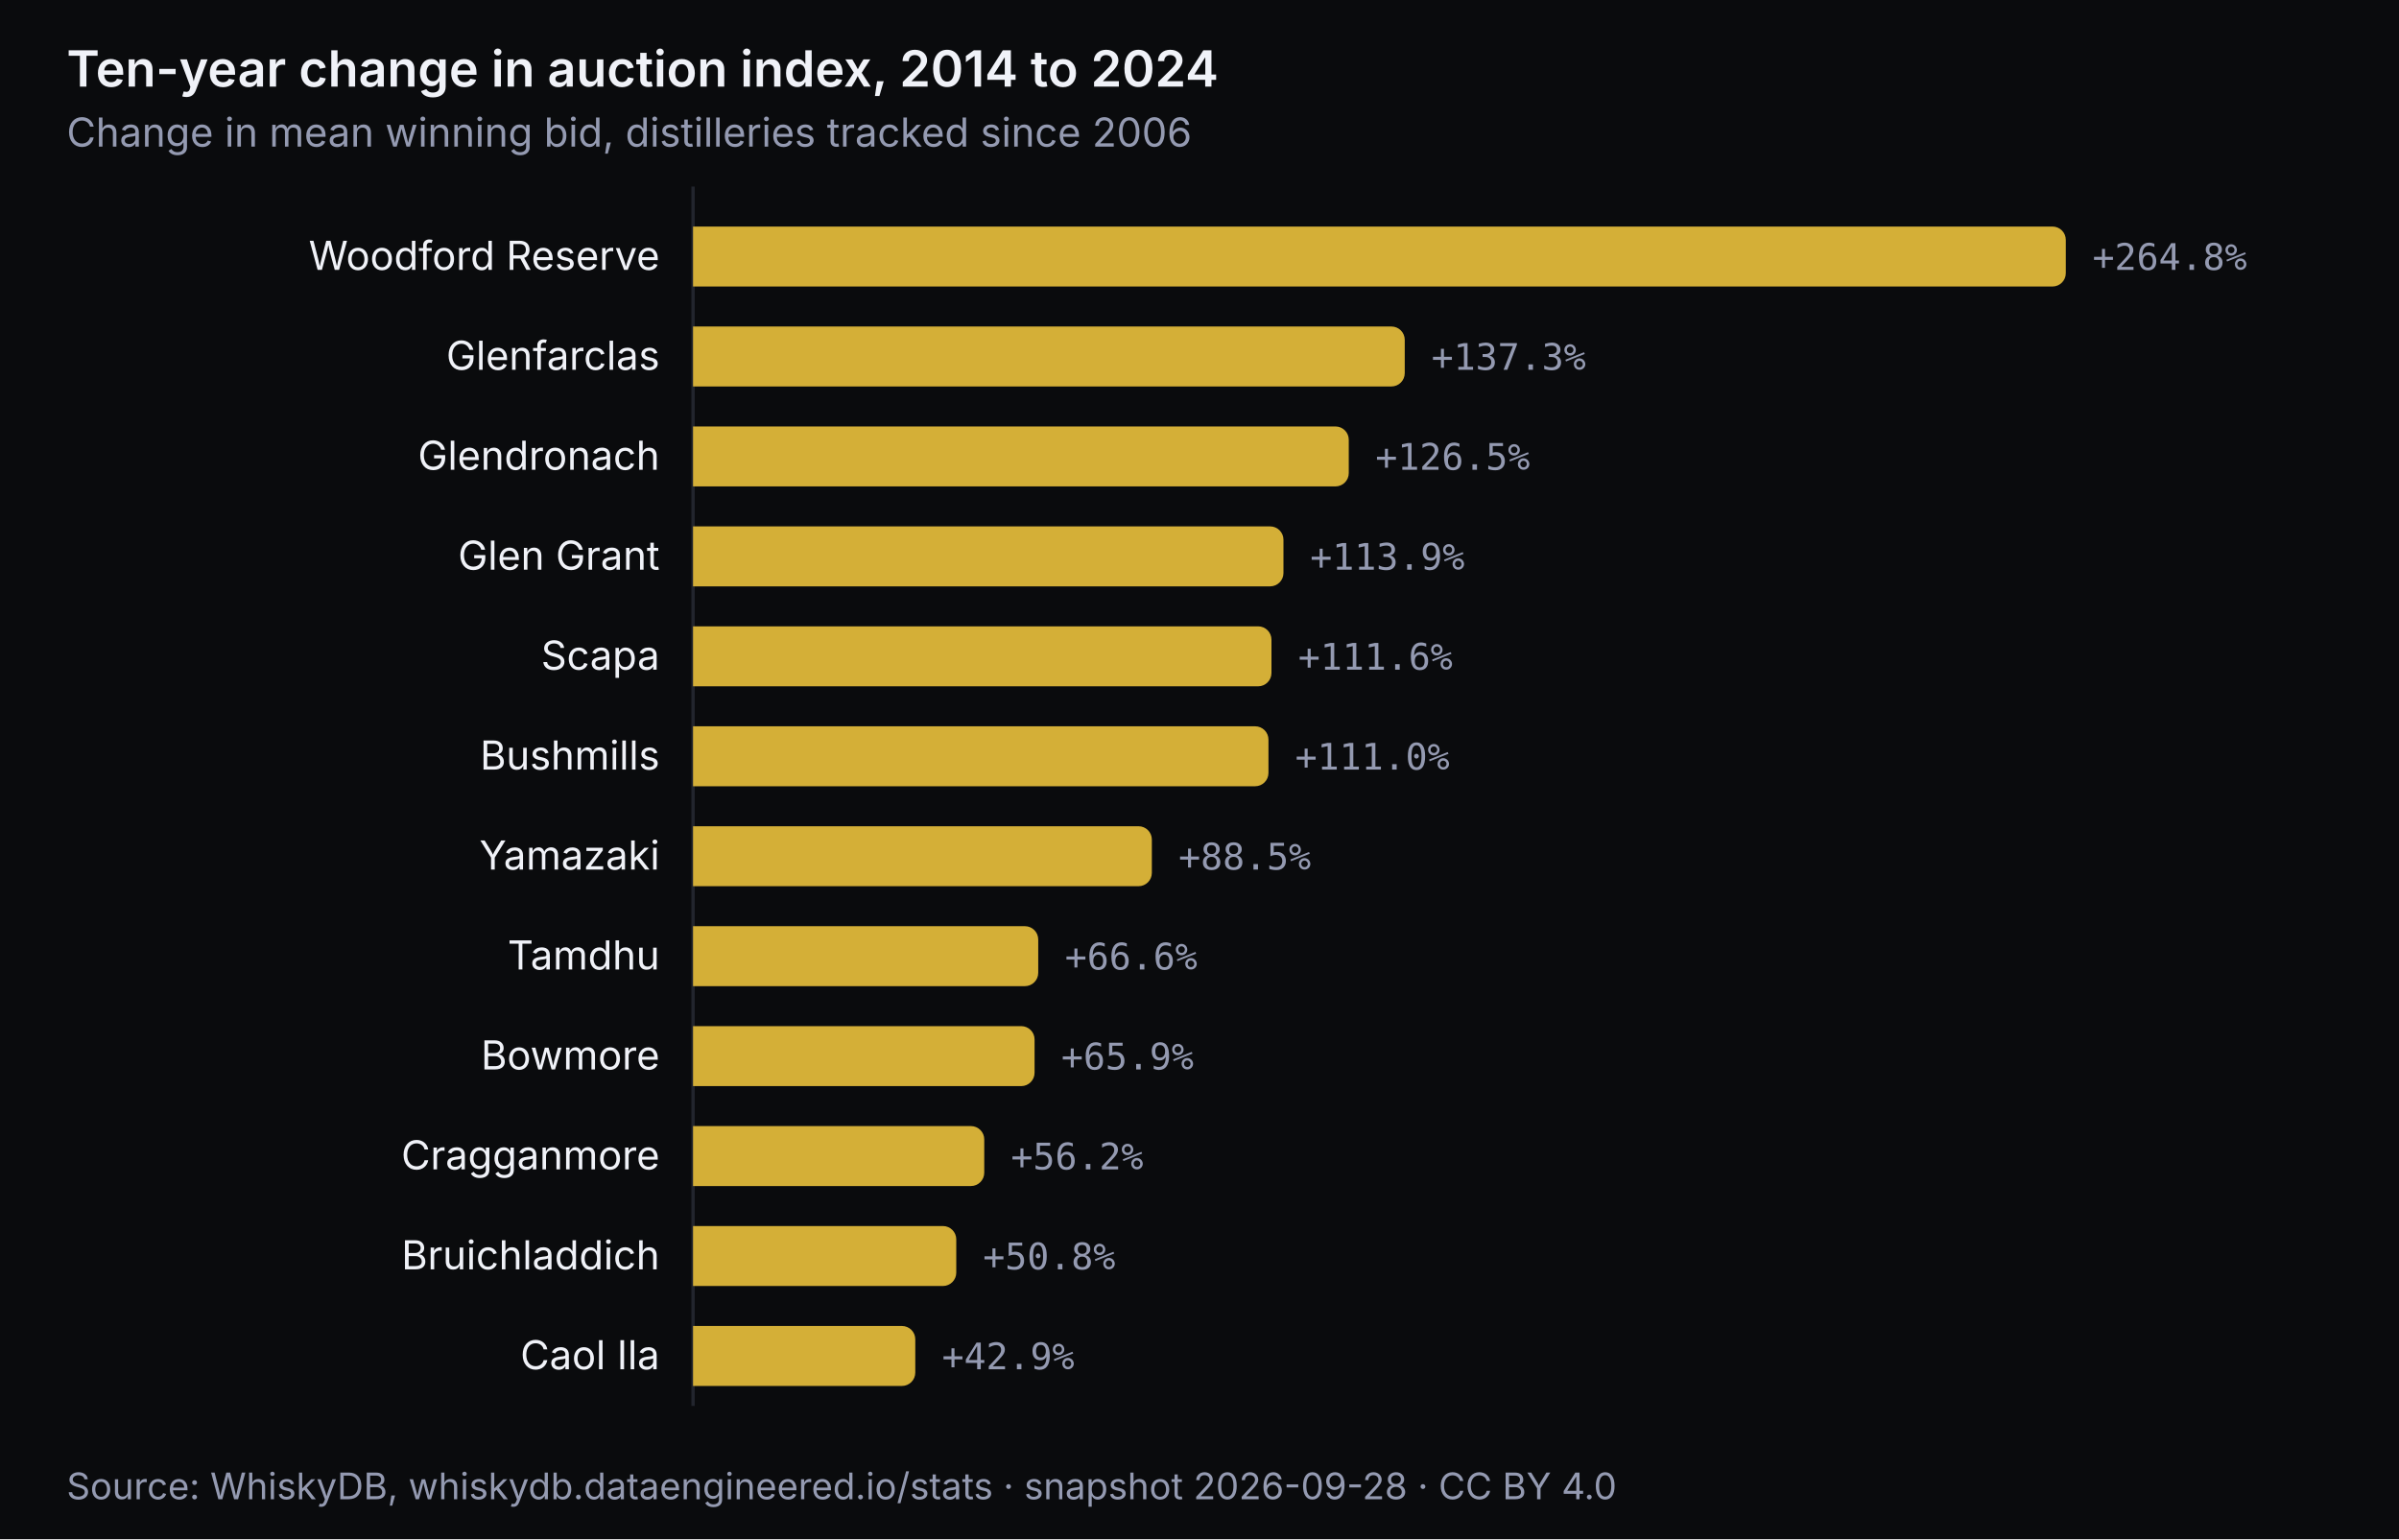
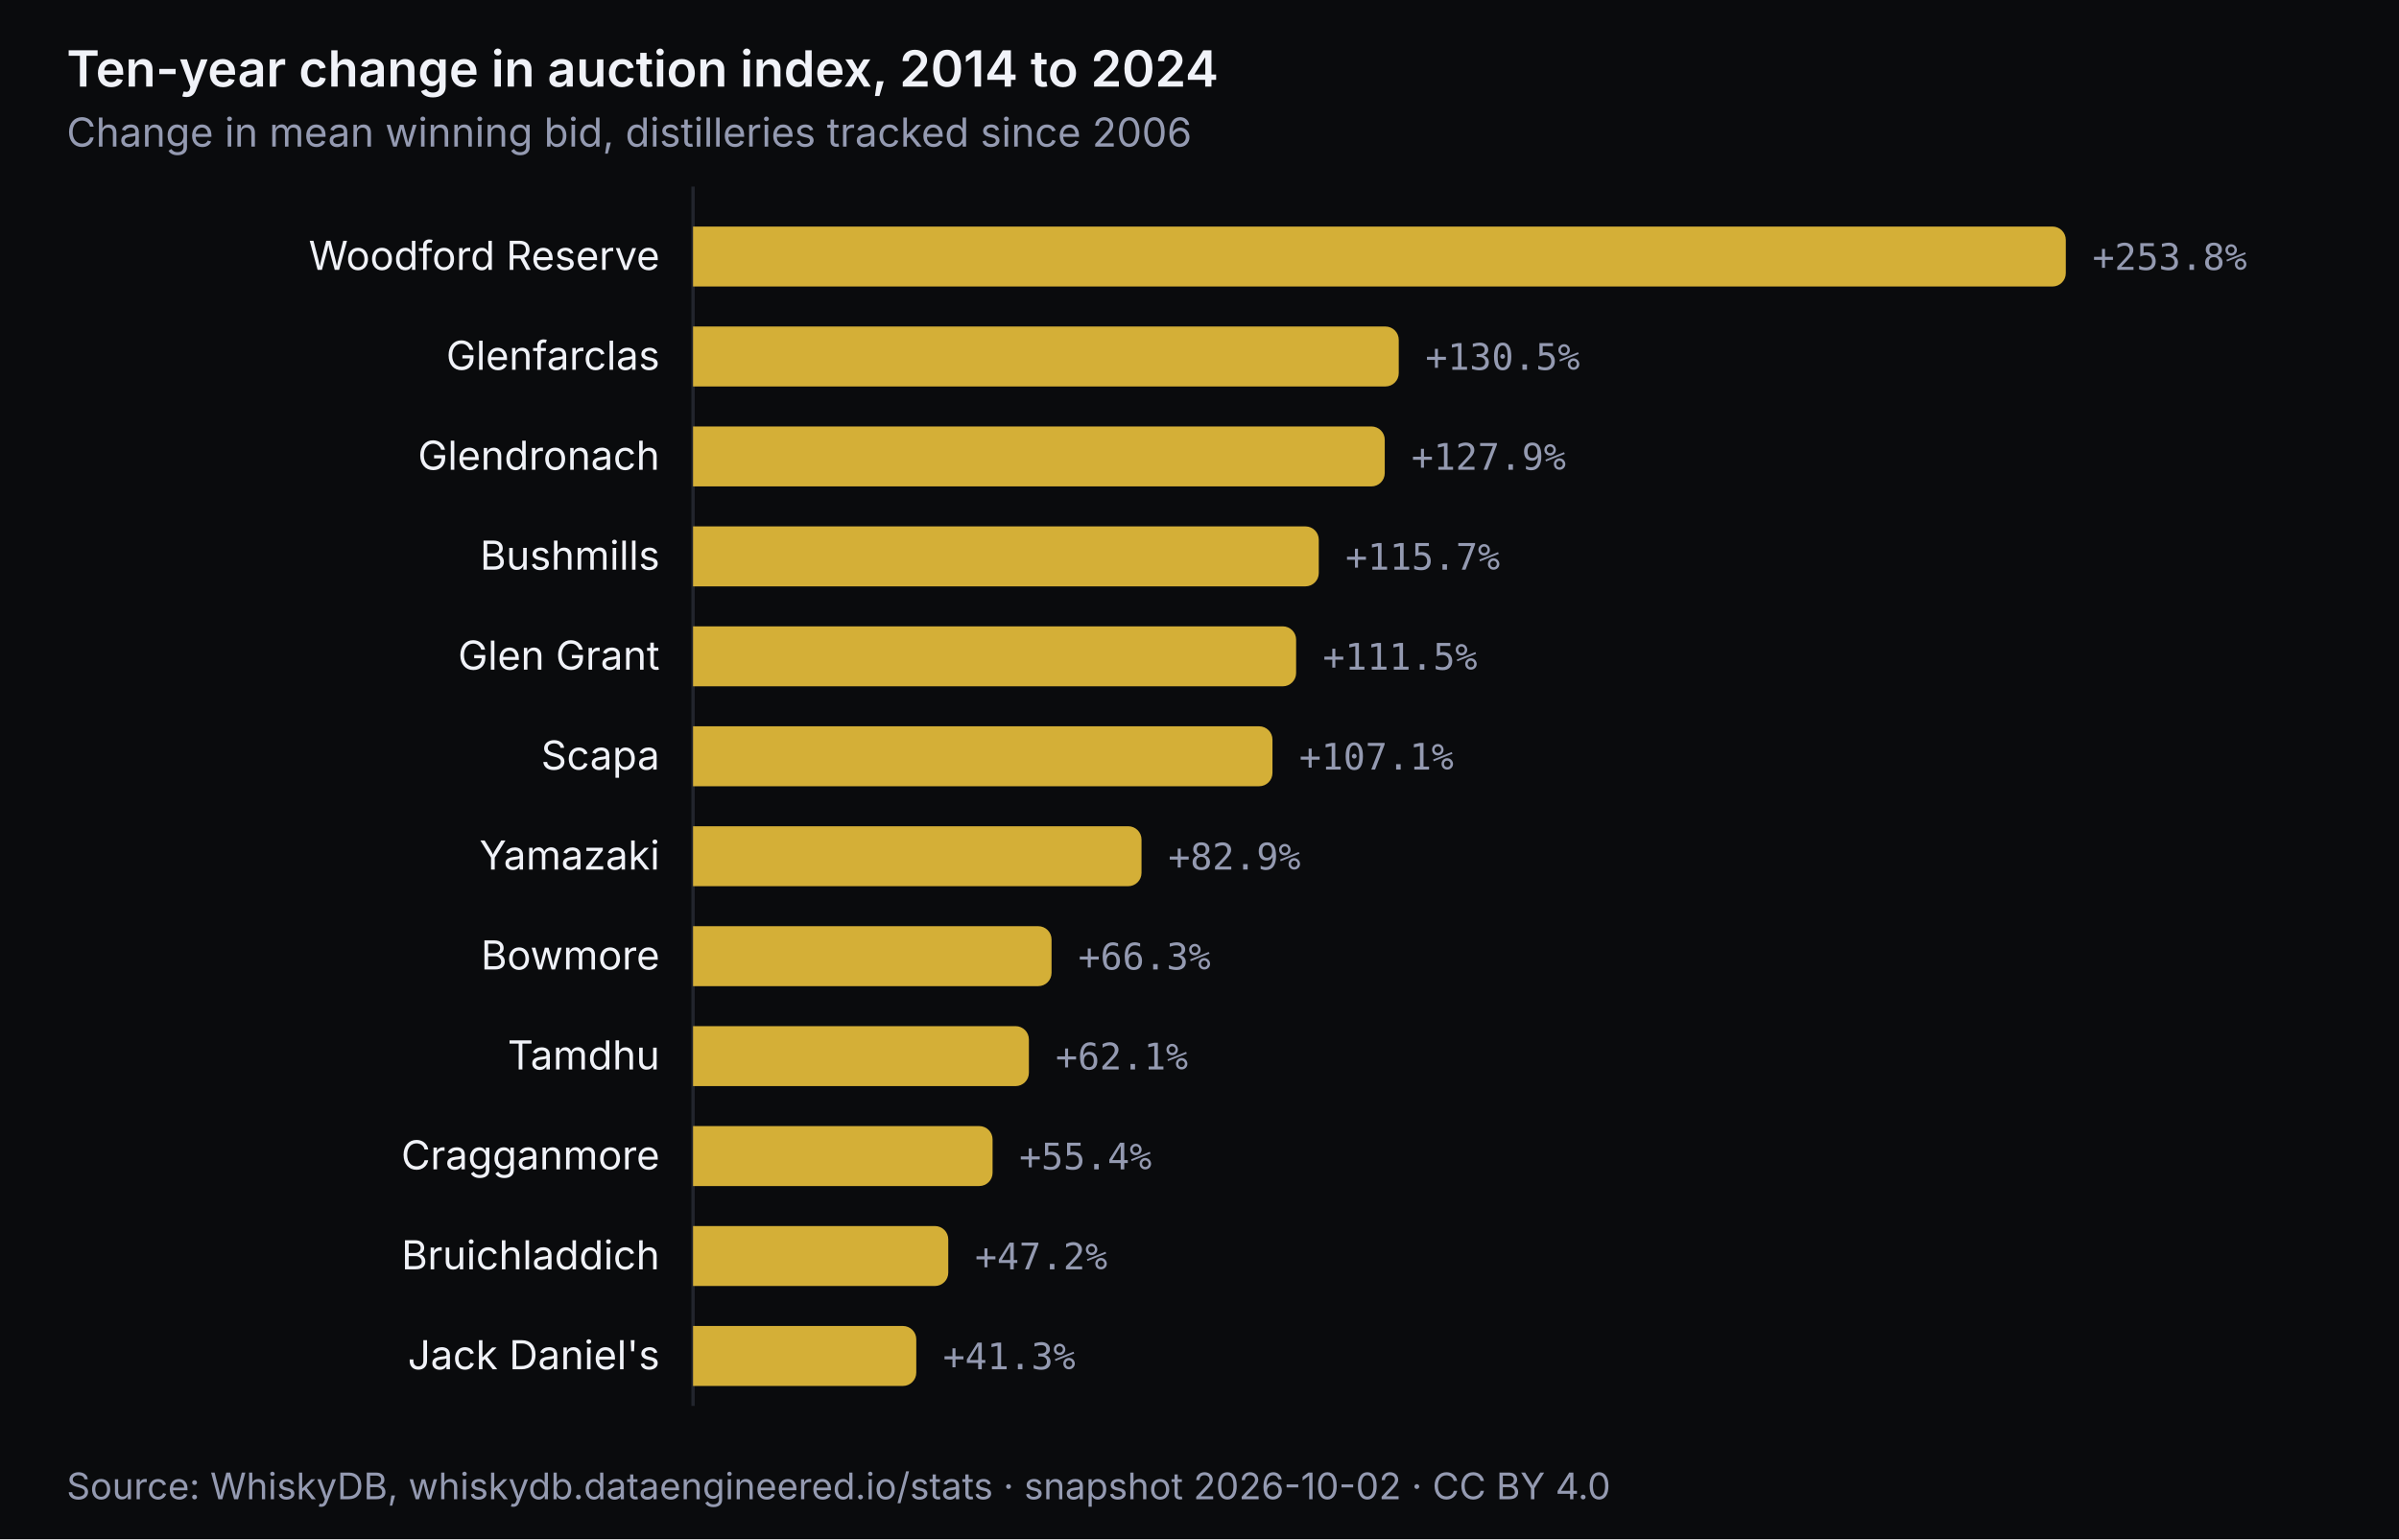
<svg xmlns="http://www.w3.org/2000/svg" viewBox="0 0 720 462" width="720" height="462" role="img" aria-labelledby="t-distillery-gain d-distillery-gain" font-family="'Inter', 'Outfit', system-ui, -apple-system, 'Segoe UI', sans-serif" font-size="12">
  <rect width="720" height="462" fill="#0a0b0d" />
  <text x="20" y="26" font-size="15" font-weight="600" fill="#f0f2f8">Ten-year change in auction index, 2014 to 2024</text>
  <text x="20" y="44" font-size="12" fill="#949ab1">Change in mean winning bid, distilleries tracked since 2006</text>
  <line x1="208" y1="56" x2="208" y2="422" stroke="#22252d" stroke-width="1" />
  <g>
    <rect x="0" y="62" width="720" height="30" fill="transparent" />
    <path d="M208 68.0 h408.0 a4 4 0 0 1 4 4 v10 a4 4 0 0 1 -4 4 h-408.0 z" fill="#d4af37" />
    <text x="198" y="81.0" text-anchor="end" fill="#f0f2f8">Woodford Reserve</text>
-     <text x="628.0" y="81.0" fill="#949ab1" font-family="'Fira Code', ui-monospace, Menlo, Consolas, monospace" font-size="11">+264.8%</text>
+     <text x="628.0" y="81.0" fill="#949ab1" font-family="'Fira Code', ui-monospace, Menlo, Consolas, monospace" font-size="11">+253.8%</text>
  </g>
  <g>
    <rect x="0" y="92" width="720" height="30" fill="transparent" />
-     <path d="M208 98.0 h209.6 a4 4 0 0 1 4 4 v10 a4 4 0 0 1 -4 4 h-209.6 z" fill="#d4af37" />
+     <path d="M208 98.0 h207.8 a4 4 0 0 1 4 4 v10 a4 4 0 0 1 -4 4 h-207.8 z" fill="#d4af37" />
    <text x="198" y="111.0" text-anchor="end" fill="#f0f2f8">Glenfarclas</text>
-     <text x="429.6" y="111.0" fill="#949ab1" font-family="'Fira Code', ui-monospace, Menlo, Consolas, monospace" font-size="11">+137.3%</text>
+     <text x="427.8" y="111.0" fill="#949ab1" font-family="'Fira Code', ui-monospace, Menlo, Consolas, monospace" font-size="11">+130.5%</text>
  </g>
  <g>
    <rect x="0" y="122" width="720" height="30" fill="transparent" />
-     <path d="M208 128.0 h192.8 a4 4 0 0 1 4 4 v10 a4 4 0 0 1 -4 4 h-192.8 z" fill="#d4af37" />
+     <path d="M208 128.0 h203.6 a4 4 0 0 1 4 4 v10 a4 4 0 0 1 -4 4 h-203.6 z" fill="#d4af37" />
    <text x="198" y="141.0" text-anchor="end" fill="#f0f2f8">Glendronach</text>
-     <text x="412.8" y="141.0" fill="#949ab1" font-family="'Fira Code', ui-monospace, Menlo, Consolas, monospace" font-size="11">+126.5%</text>
+     <text x="423.6" y="141.0" fill="#949ab1" font-family="'Fira Code', ui-monospace, Menlo, Consolas, monospace" font-size="11">+127.9%</text>
  </g>
  <g>
    <rect x="0" y="152" width="720" height="30" fill="transparent" />
-     <path d="M208 158.0 h173.2 a4 4 0 0 1 4 4 v10 a4 4 0 0 1 -4 4 h-173.2 z" fill="#d4af37" />
-     <text x="198" y="171.0" text-anchor="end" fill="#f0f2f8">Glen Grant</text>
-     <text x="393.2" y="171.0" fill="#949ab1" font-family="'Fira Code', ui-monospace, Menlo, Consolas, monospace" font-size="11">+113.9%</text>
+     <path d="M208 158.0 h183.8 a4 4 0 0 1 4 4 v10 a4 4 0 0 1 -4 4 h-183.8 z" fill="#d4af37" />
+     <text x="198" y="171.0" text-anchor="end" fill="#f0f2f8">Bushmills</text>
+     <text x="403.8" y="171.0" fill="#949ab1" font-family="'Fira Code', ui-monospace, Menlo, Consolas, monospace" font-size="11">+115.7%</text>
  </g>
  <g>
    <rect x="0" y="182" width="720" height="30" fill="transparent" />
-     <path d="M208 188.0 h169.6 a4 4 0 0 1 4 4 v10 a4 4 0 0 1 -4 4 h-169.6 z" fill="#d4af37" />
-     <text x="198" y="201.0" text-anchor="end" fill="#f0f2f8">Scapa</text>
-     <text x="389.6" y="201.0" fill="#949ab1" font-family="'Fira Code', ui-monospace, Menlo, Consolas, monospace" font-size="11">+111.6%</text>
+     <path d="M208 188.0 h177.0 a4 4 0 0 1 4 4 v10 a4 4 0 0 1 -4 4 h-177.0 z" fill="#d4af37" />
+     <text x="198" y="201.0" text-anchor="end" fill="#f0f2f8">Glen Grant</text>
+     <text x="397.0" y="201.0" fill="#949ab1" font-family="'Fira Code', ui-monospace, Menlo, Consolas, monospace" font-size="11">+111.5%</text>
  </g>
  <g>
    <rect x="0" y="212" width="720" height="30" fill="transparent" />
-     <path d="M208 218.0 h168.7 a4 4 0 0 1 4 4 v10 a4 4 0 0 1 -4 4 h-168.7 z" fill="#d4af37" />
-     <text x="198" y="231.0" text-anchor="end" fill="#f0f2f8">Bushmills</text>
-     <text x="388.7" y="231.0" fill="#949ab1" font-family="'Fira Code', ui-monospace, Menlo, Consolas, monospace" font-size="11">+111.0%</text>
+     <path d="M208 218.0 h169.9 a4 4 0 0 1 4 4 v10 a4 4 0 0 1 -4 4 h-169.9 z" fill="#d4af37" />
+     <text x="198" y="231.0" text-anchor="end" fill="#f0f2f8">Scapa</text>
+     <text x="389.9" y="231.0" fill="#949ab1" font-family="'Fira Code', ui-monospace, Menlo, Consolas, monospace" font-size="11">+107.1%</text>
  </g>
  <g>
    <rect x="0" y="242" width="720" height="30" fill="transparent" />
-     <path d="M208 248.0 h133.7 a4 4 0 0 1 4 4 v10 a4 4 0 0 1 -4 4 h-133.7 z" fill="#d4af37" />
+     <path d="M208 248.0 h130.6 a4 4 0 0 1 4 4 v10 a4 4 0 0 1 -4 4 h-130.6 z" fill="#d4af37" />
    <text x="198" y="261.0" text-anchor="end" fill="#f0f2f8">Yamazaki</text>
-     <text x="353.7" y="261.0" fill="#949ab1" font-family="'Fira Code', ui-monospace, Menlo, Consolas, monospace" font-size="11">+88.5%</text>
+     <text x="350.6" y="261.0" fill="#949ab1" font-family="'Fira Code', ui-monospace, Menlo, Consolas, monospace" font-size="11">+82.9%</text>
  </g>
  <g>
    <rect x="0" y="272" width="720" height="30" fill="transparent" />
-     <path d="M208 278.0 h99.6 a4 4 0 0 1 4 4 v10 a4 4 0 0 1 -4 4 h-99.6 z" fill="#d4af37" />
-     <text x="198" y="291.0" text-anchor="end" fill="#f0f2f8">Tamdhu</text>
-     <text x="319.6" y="291.0" fill="#949ab1" font-family="'Fira Code', ui-monospace, Menlo, Consolas, monospace" font-size="11">+66.6%</text>
+     <path d="M208 278.0 h103.6 a4 4 0 0 1 4 4 v10 a4 4 0 0 1 -4 4 h-103.6 z" fill="#d4af37" />
+     <text x="198" y="291.0" text-anchor="end" fill="#f0f2f8">Bowmore</text>
+     <text x="323.6" y="291.0" fill="#949ab1" font-family="'Fira Code', ui-monospace, Menlo, Consolas, monospace" font-size="11">+66.3%</text>
  </g>
  <g>
    <rect x="0" y="302" width="720" height="30" fill="transparent" />
-     <path d="M208 308.0 h98.5 a4 4 0 0 1 4 4 v10 a4 4 0 0 1 -4 4 h-98.5 z" fill="#d4af37" />
-     <text x="198" y="321.0" text-anchor="end" fill="#f0f2f8">Bowmore</text>
-     <text x="318.5" y="321.0" fill="#949ab1" font-family="'Fira Code', ui-monospace, Menlo, Consolas, monospace" font-size="11">+65.9%</text>
+     <path d="M208 308.0 h96.8 a4 4 0 0 1 4 4 v10 a4 4 0 0 1 -4 4 h-96.8 z" fill="#d4af37" />
+     <text x="198" y="321.0" text-anchor="end" fill="#f0f2f8">Tamdhu</text>
+     <text x="316.8" y="321.0" fill="#949ab1" font-family="'Fira Code', ui-monospace, Menlo, Consolas, monospace" font-size="11">+62.1%</text>
  </g>
  <g>
    <rect x="0" y="332" width="720" height="30" fill="transparent" />
-     <path d="M208 338.0 h83.4 a4 4 0 0 1 4 4 v10 a4 4 0 0 1 -4 4 h-83.4 z" fill="#d4af37" />
+     <path d="M208 338.0 h85.9 a4 4 0 0 1 4 4 v10 a4 4 0 0 1 -4 4 h-85.9 z" fill="#d4af37" />
    <text x="198" y="351.0" text-anchor="end" fill="#f0f2f8">Cragganmore</text>
-     <text x="303.4" y="351.0" fill="#949ab1" font-family="'Fira Code', ui-monospace, Menlo, Consolas, monospace" font-size="11">+56.2%</text>
+     <text x="305.9" y="351.0" fill="#949ab1" font-family="'Fira Code', ui-monospace, Menlo, Consolas, monospace" font-size="11">+55.4%</text>
  </g>
  <g>
    <rect x="0" y="362" width="720" height="30" fill="transparent" />
-     <path d="M208 368.0 h75.0 a4 4 0 0 1 4 4 v10 a4 4 0 0 1 -4 4 h-75.0 z" fill="#d4af37" />
+     <path d="M208 368.0 h72.6 a4 4 0 0 1 4 4 v10 a4 4 0 0 1 -4 4 h-72.6 z" fill="#d4af37" />
    <text x="198" y="381.0" text-anchor="end" fill="#f0f2f8">Bruichladdich</text>
-     <text x="295.0" y="381.0" fill="#949ab1" font-family="'Fira Code', ui-monospace, Menlo, Consolas, monospace" font-size="11">+50.8%</text>
+     <text x="292.6" y="381.0" fill="#949ab1" font-family="'Fira Code', ui-monospace, Menlo, Consolas, monospace" font-size="11">+47.2%</text>
  </g>
  <g>
    <rect x="0" y="392" width="720" height="30" fill="transparent" />
-     <path d="M208 398.0 h62.7 a4 4 0 0 1 4 4 v10 a4 4 0 0 1 -4 4 h-62.7 z" fill="#d4af37" />
-     <text x="198" y="411.0" text-anchor="end" fill="#f0f2f8">Caol Ila</text>
-     <text x="282.7" y="411.0" fill="#949ab1" font-family="'Fira Code', ui-monospace, Menlo, Consolas, monospace" font-size="11">+42.9%</text>
+     <path d="M208 398.0 h63.0 a4 4 0 0 1 4 4 v10 a4 4 0 0 1 -4 4 h-63.0 z" fill="#d4af37" />
+     <text x="198" y="411.0" text-anchor="end" fill="#f0f2f8">Jack Daniel's</text>
+     <text x="283.0" y="411.0" fill="#949ab1" font-family="'Fira Code', ui-monospace, Menlo, Consolas, monospace" font-size="11">+41.3%</text>
  </g>
-   <text x="20" y="450" font-size="11" fill="#949ab1">Source: WhiskyDB, whiskydb.dataengineered.io/stats · snapshot 2026-09-28 · CC BY 4.0</text>
+   <text x="20" y="450" font-size="11" fill="#949ab1">Source: WhiskyDB, whiskydb.dataengineered.io/stats · snapshot 2026-10-02 · CC BY 4.0</text>
</svg>
